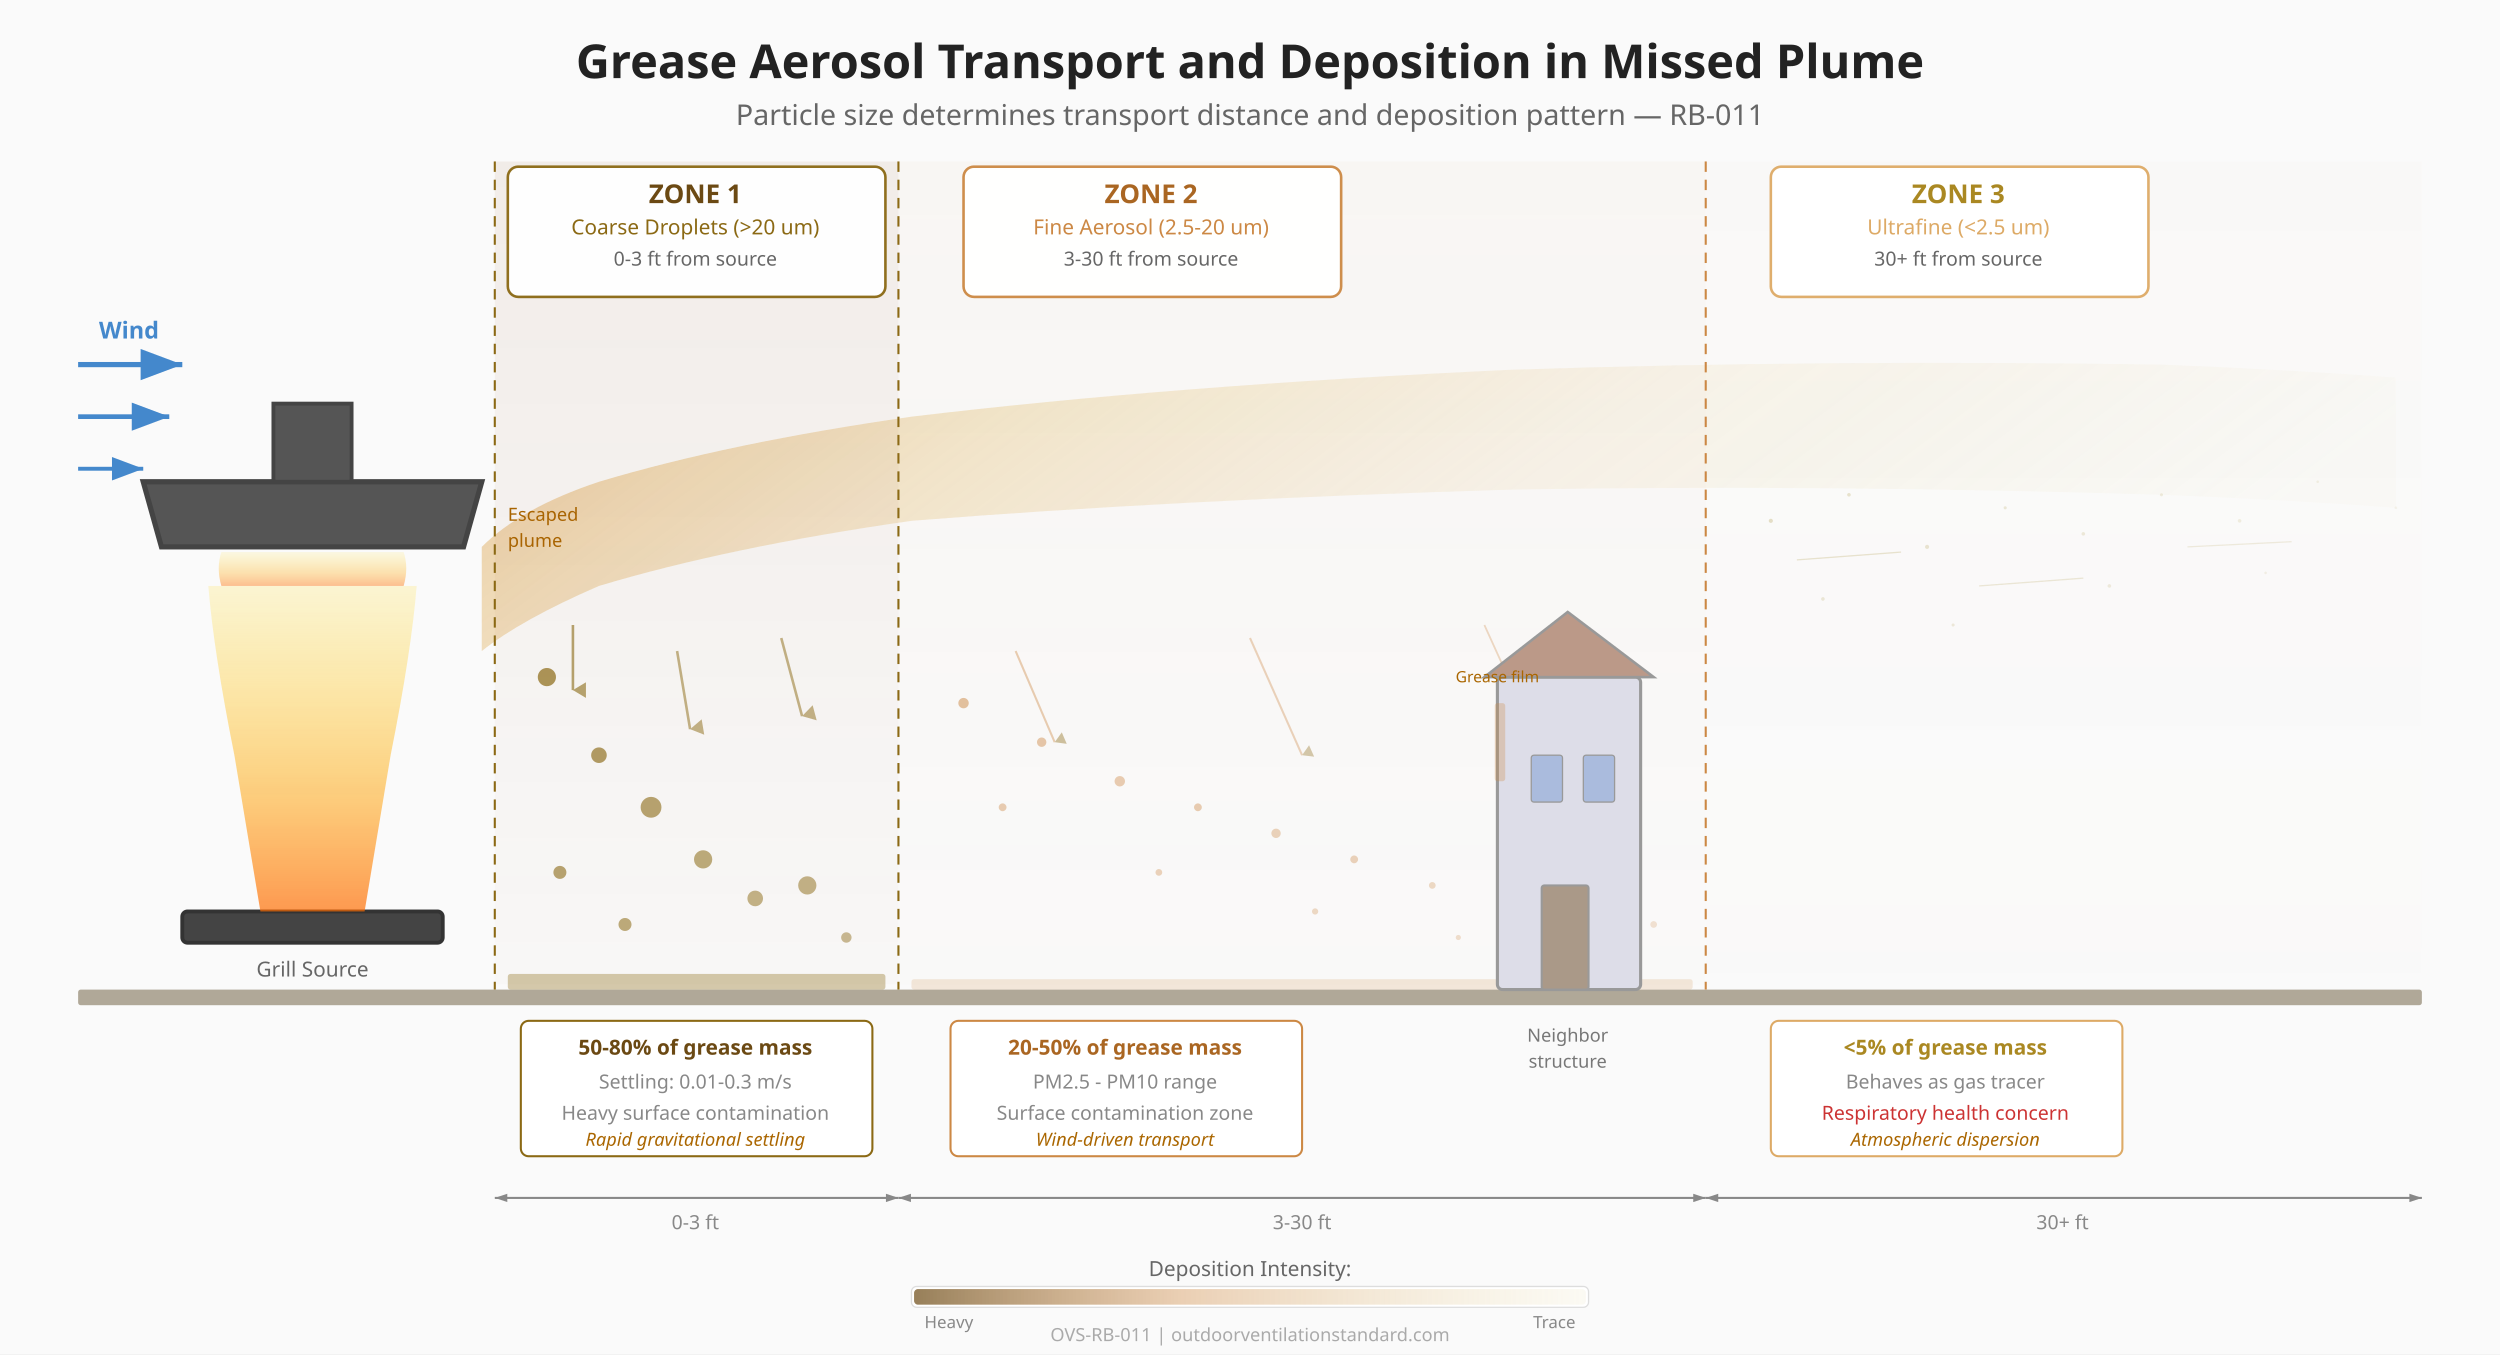
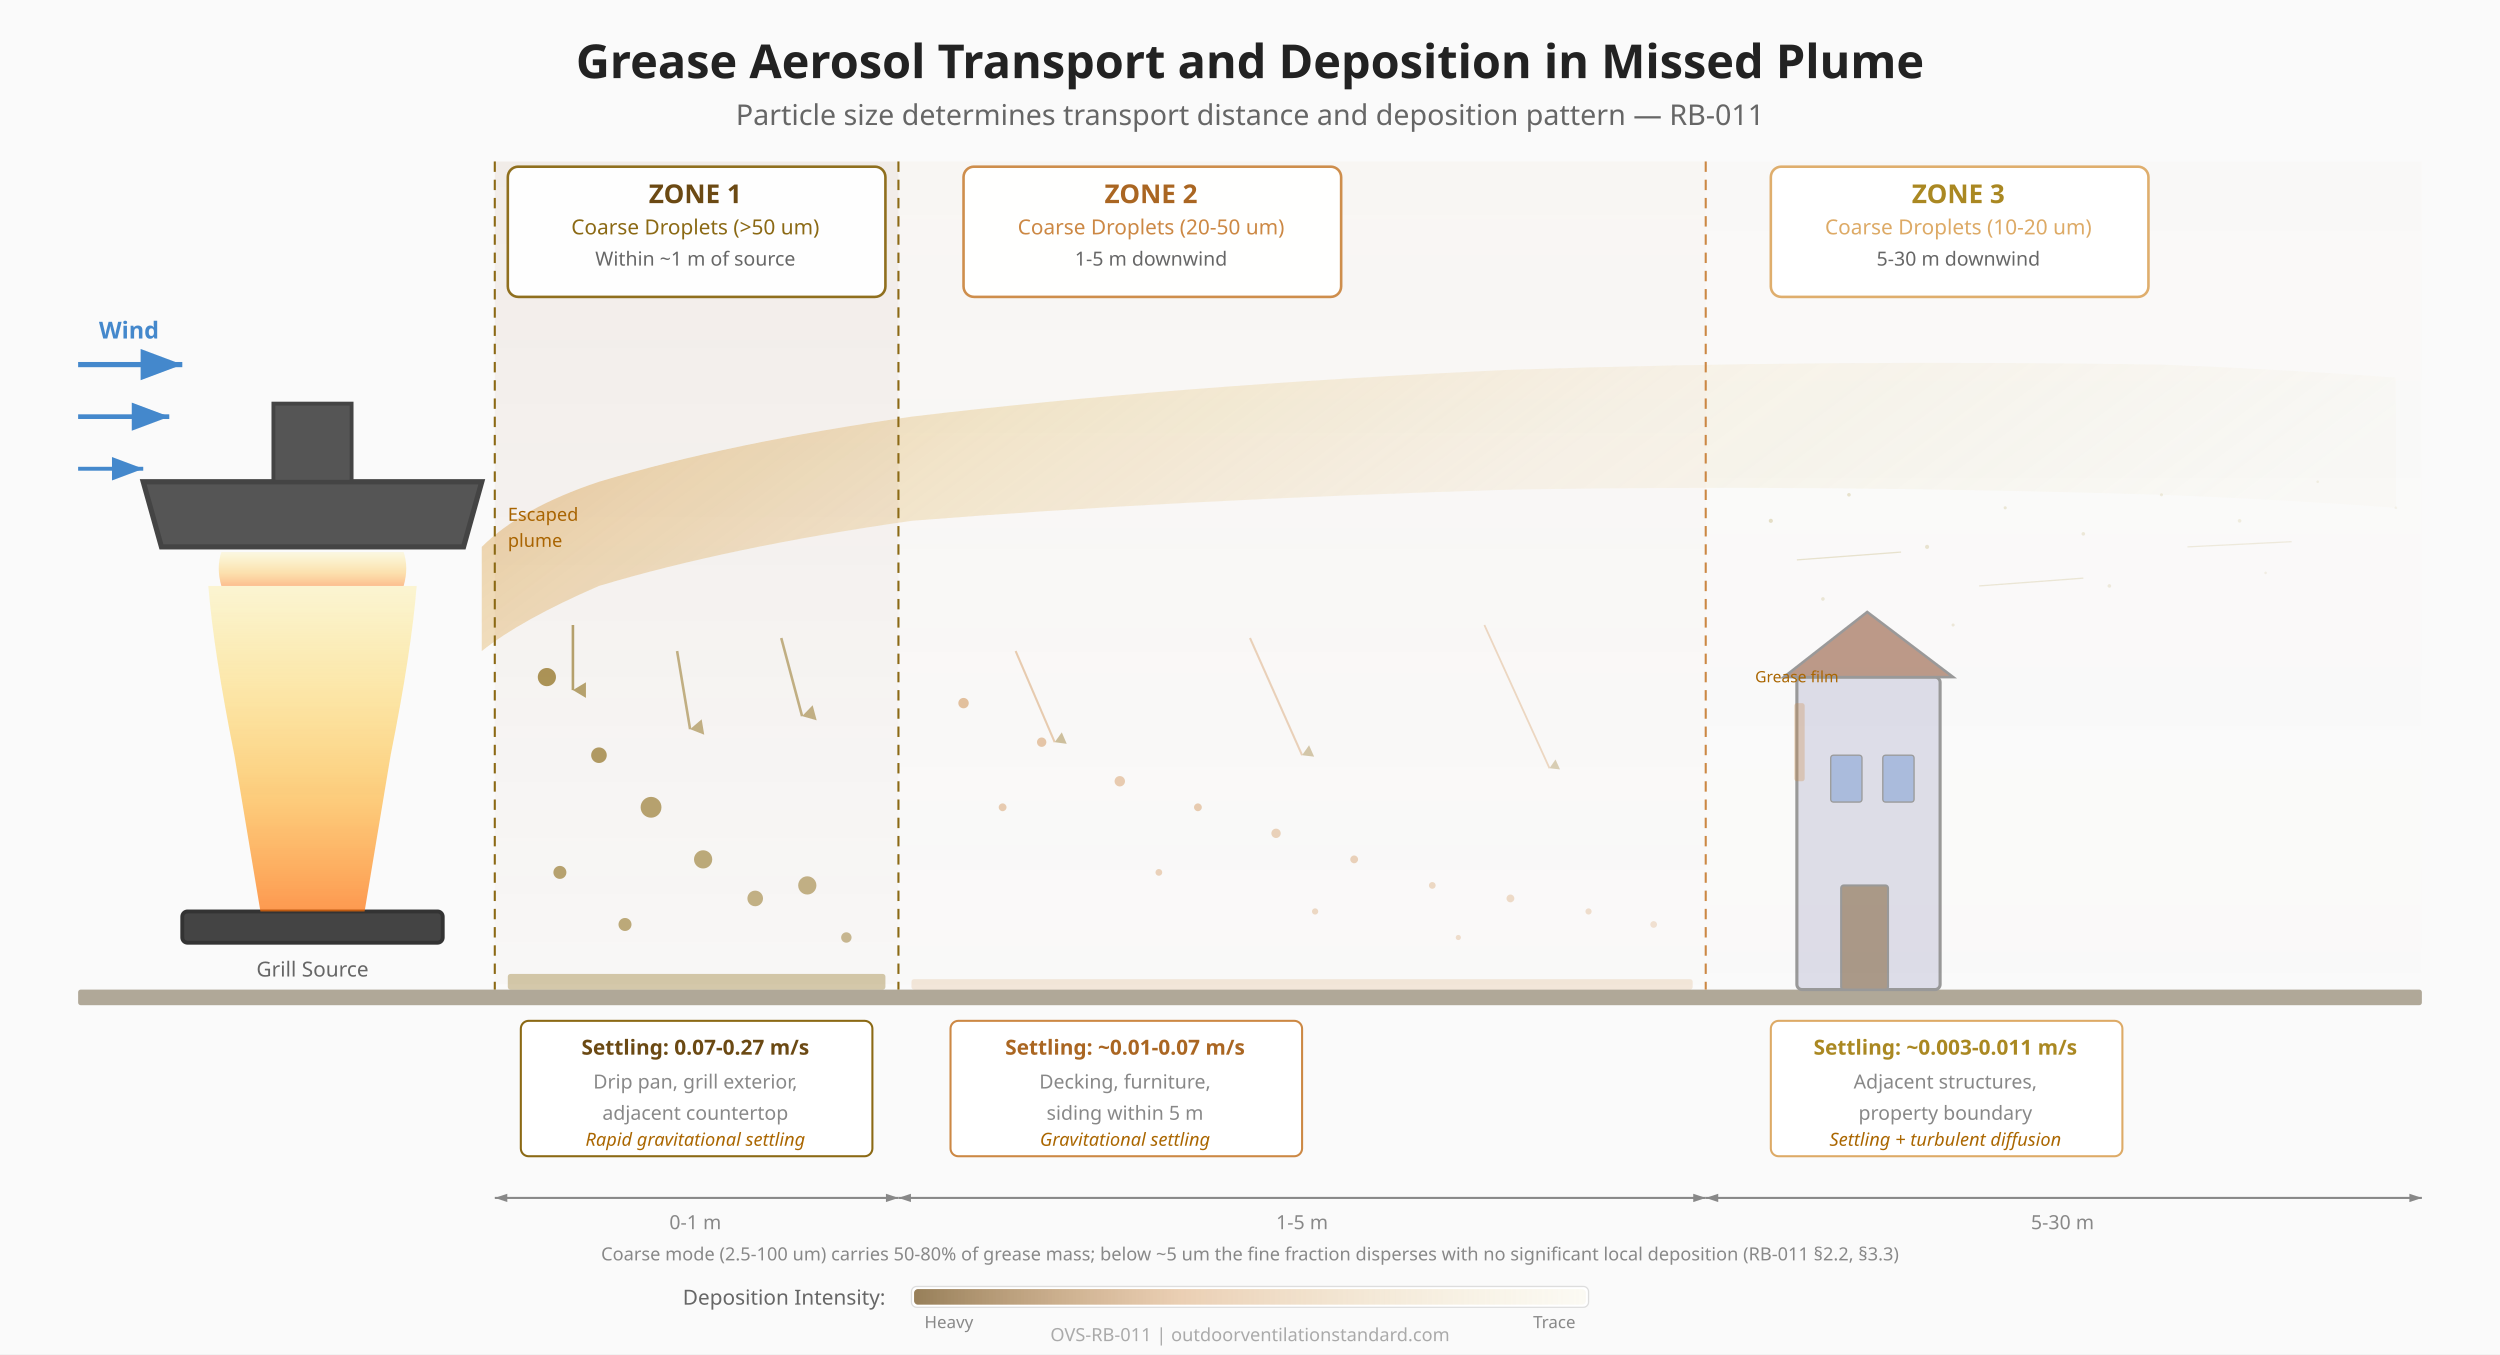
<svg xmlns="http://www.w3.org/2000/svg" viewBox="0 0 960 520" font-family="'Segoe UI', system-ui, -apple-system, sans-serif">
  <defs>
    <linearGradient id="plumeGrad" x1="0" y1="1" x2="0" y2="0">
      <stop offset="0%" stop-color="#FF6B00" stop-opacity="0.85" />
      <stop offset="40%" stop-color="#FFA500" stop-opacity="0.6" />
      <stop offset="100%" stop-color="#FFD700" stop-opacity="0.2" />
    </linearGradient>
    <linearGradient id="escapedPlume" x1="0" y1="0" x2="1" y2="0.2">
      <stop offset="0%" stop-color="#CC7700" stop-opacity="0.4" />
      <stop offset="30%" stop-color="#DDAA44" stop-opacity="0.25" />
      <stop offset="60%" stop-color="#DDBB66" stop-opacity="0.12" />
      <stop offset="100%" stop-color="#DDCC88" stop-opacity="0.03" />
    </linearGradient>
    <linearGradient id="zone1Grad" x1="0" y1="0" x2="0" y2="1">
      <stop offset="0%" stop-color="#8B4513" stop-opacity="0.5" />
      <stop offset="100%" stop-color="#8B4513" stop-opacity="0.1" />
    </linearGradient>
    <linearGradient id="zone2Grad" x1="0" y1="0" x2="0" y2="1">
      <stop offset="0%" stop-color="#CC8844" stop-opacity="0.3" />
      <stop offset="100%" stop-color="#CC8844" stop-opacity="0.05" />
    </linearGradient>
    <linearGradient id="zone3Grad" x1="0" y1="0" x2="0" y2="1">
      <stop offset="0%" stop-color="#DDAA66" stop-opacity="0.15" />
      <stop offset="100%" stop-color="#DDAA66" stop-opacity="0.02" />
    </linearGradient>
    <marker id="windArrow" markerWidth="8" markerHeight="6" refX="8" refY="3" orient="auto">
      <path d="M0,0 L8,3 L0,6 Z" fill="#4488CC" />
    </marker>
    <marker id="settleArrow" markerWidth="6" markerHeight="5" refX="3" refY="5" orient="auto">
      <path d="M0,0 L3,5 L6,0 Z" fill="#8B6914" />
    </marker>
    <marker id="dimArrow" markerWidth="6" markerHeight="4" refX="6" refY="2" orient="auto">
      <path d="M0,0 L6,2 L0,4 Z" fill="#888" />
    </marker>
    <marker id="dimArrowRev" markerWidth="6" markerHeight="4" refX="0" refY="2" orient="auto">
      <path d="M6,0 L0,2 L6,4 Z" fill="#888" />
    </marker>
  </defs>
  <rect width="960" height="520" fill="#FAFAFA" />
  <text x="480" y="30" text-anchor="middle" font-size="18" font-weight="600" fill="#222">Grease Aerosol Transport and Deposition in Missed Plume</text>
  <text x="480" y="48" text-anchor="middle" font-size="11" fill="#666">Particle size determines transport distance and deposition pattern — RB-011</text>
  <rect x="30" y="380" width="900" height="6" rx="1" fill="#B0A898" />
  <rect x="70" y="350" width="100" height="12" rx="2" fill="#444" stroke="#333" stroke-width="1.5" />
  <text x="120" y="375" text-anchor="middle" font-size="8" fill="#666">Grill Source</text>
  <path d="M55,185 L62,210 L178,210 L185,185 Z" fill="#555" stroke="#444" stroke-width="2" />
  <rect x="105" y="155" width="30" height="30" fill="#555" stroke="#444" stroke-width="1.5" />
  <path d="M100,350 Q95,320 90,290 Q82,250 80,225 L160,225 Q158,250 150,290 Q145,320 140,350 Z" fill="url(#plumeGrad)" opacity="0.8" />
  <path d="M85,225 Q83,218 85,212 L155,212 Q157,218 155,225 Z" fill="url(#plumeGrad)" opacity="0.5" />
  <path d="M185,210 Q200,195 230,185 Q280,170 350,160 Q450,148 580,142 Q700,138 830,140 Q880,142 920,145 L920,195 Q880,192 830,190 Q700,186 580,188 Q450,192 350,200 Q280,210 230,225 Q200,238 185,250 Z" fill="url(#escapedPlume)" />
  <text x="195" y="200" font-size="7" fill="#AA6600" font-weight="500">Escaped</text>
  <text x="195" y="210" font-size="7" fill="#AA6600" font-weight="500">plume</text>
  <line x1="30" y1="140" x2="70" y2="140" stroke="#4488CC" stroke-width="2" marker-end="url(#windArrow)" />
  <line x1="30" y1="160" x2="65" y2="160" stroke="#4488CC" stroke-width="1.8" marker-end="url(#windArrow)" />
  <line x1="30" y1="180" x2="55" y2="180" stroke="#4488CC" stroke-width="1.5" marker-end="url(#windArrow)" />
  <text x="38" y="130" font-size="9" fill="#4488CC" font-weight="600">Wind</text>
  <rect x="190" y="62" width="155" height="316" rx="0" fill="url(#zone1Grad)" opacity="0.15" />
  <line x1="190" y1="62" x2="190" y2="380" stroke="#8B6914" stroke-width="0.8" stroke-dasharray="4,3" />
  <line x1="345" y1="62" x2="345" y2="380" stroke="#8B6914" stroke-width="0.8" stroke-dasharray="4,3" />
  <circle cx="210" cy="260" r="3.5" fill="#8B6914" opacity="0.7" />
  <circle cx="230" cy="290" r="3" fill="#8B6914" opacity="0.65" />
  <circle cx="250" cy="310" r="4" fill="#8B6914" opacity="0.6" />
  <circle cx="270" cy="330" r="3.5" fill="#8B6914" opacity="0.55" />
  <circle cx="215" cy="335" r="2.5" fill="#8B6914" opacity="0.6" />
  <circle cx="290" cy="345" r="3" fill="#8B6914" opacity="0.5" />
  <circle cx="240" cy="355" r="2.5" fill="#8B6914" opacity="0.55" />
  <circle cx="310" cy="340" r="3.5" fill="#8B6914" opacity="0.5" />
  <circle cx="325" cy="360" r="2" fill="#8B6914" opacity="0.45" />
  <line x1="220" y1="240" x2="220" y2="265" stroke="#8B6914" stroke-width="1" marker-end="url(#settleArrow)" opacity="0.6" />
  <line x1="260" y1="250" x2="265" y2="280" stroke="#8B6914" stroke-width="1" marker-end="url(#settleArrow)" opacity="0.5" />
  <line x1="300" y1="245" x2="308" y2="275" stroke="#8B6914" stroke-width="1" marker-end="url(#settleArrow)" opacity="0.5" />
  <rect x="195" y="374" width="145" height="6" rx="1" fill="#8B6914" opacity="0.35" />
  <rect x="195" y="64" width="145" height="50" rx="4" fill="white" stroke="#8B6914" stroke-width="1" opacity="0.95" />
  <text x="267" y="78" text-anchor="middle" font-size="10" font-weight="600" fill="#6B4913">ZONE 1</text>
-   <text x="267" y="90" text-anchor="middle" font-size="8" fill="#8B6914">Coarse Droplets (&gt;20 um)</text>
-   <text x="267" y="102" text-anchor="middle" font-size="7.5" fill="#666">0-3 ft from source</text>
+   <text x="267" y="90" text-anchor="middle" font-size="8" fill="#8B6914">Coarse Droplets (&gt;50 um)</text>
+   <text x="267" y="102" text-anchor="middle" font-size="7.5" fill="#666">Within ~1 m of source</text>
  <rect x="200" y="392" width="135" height="52" rx="3" fill="white" stroke="#8B6914" stroke-width="0.8" />
-   <text x="267" y="405" text-anchor="middle" font-size="8" fill="#6B4913" font-weight="600">50-80% of grease mass</text>
-   <text x="267" y="418" text-anchor="middle" font-size="7.5" fill="#888">Settling: 0.01-0.3 m/s</text>
-   <text x="267" y="430" text-anchor="middle" font-size="7.5" fill="#888">Heavy surface contamination</text>
+   <text x="267" y="405" text-anchor="middle" font-size="8" fill="#6B4913" font-weight="600">Settling: 0.07-0.27 m/s</text>
+   <text x="267" y="418" text-anchor="middle" font-size="7.5" fill="#888">Drip pan, grill exterior,</text>
+   <text x="267" y="430" text-anchor="middle" font-size="7.5" fill="#888">adjacent countertop</text>
  <text x="267" y="440" text-anchor="middle" font-size="7" fill="#AA6600" font-style="italic">Rapid gravitational settling</text>
  <rect x="345" y="62" width="310" height="316" rx="0" fill="url(#zone2Grad)" opacity="0.12" />
  <line x1="655" y1="62" x2="655" y2="380" stroke="#CC8844" stroke-width="0.8" stroke-dasharray="4,3" />
  <circle cx="370" cy="270" r="2" fill="#CC8844" opacity="0.5" />
  <circle cx="400" cy="285" r="1.8" fill="#CC8844" opacity="0.45" />
  <circle cx="430" cy="300" r="2" fill="#CC8844" opacity="0.4" />
  <circle cx="460" cy="310" r="1.5" fill="#CC8844" opacity="0.4" />
  <circle cx="490" cy="320" r="1.8" fill="#CC8844" opacity="0.35" />
  <circle cx="520" cy="330" r="1.5" fill="#CC8844" opacity="0.35" />
  <circle cx="550" cy="340" r="1.3" fill="#CC8844" opacity="0.3" />
  <circle cx="580" cy="345" r="1.5" fill="#CC8844" opacity="0.28" />
  <circle cx="610" cy="350" r="1.2" fill="#CC8844" opacity="0.25" />
  <circle cx="385" cy="310" r="1.5" fill="#CC8844" opacity="0.4" />
  <circle cx="445" cy="335" r="1.3" fill="#CC8844" opacity="0.35" />
  <circle cx="505" cy="350" r="1.2" fill="#CC8844" opacity="0.3" />
  <circle cx="560" cy="360" r="1" fill="#CC8844" opacity="0.25" />
  <circle cx="635" cy="355" r="1.3" fill="#CC8844" opacity="0.22" />
  <line x1="390" y1="250" x2="405" y2="285" stroke="#CC8844" stroke-width="0.8" marker-end="url(#settleArrow)" opacity="0.4" />
  <line x1="480" y1="245" x2="500" y2="290" stroke="#CC8844" stroke-width="0.8" marker-end="url(#settleArrow)" opacity="0.35" />
  <line x1="570" y1="240" x2="595" y2="295" stroke="#CC8844" stroke-width="0.7" marker-end="url(#settleArrow)" opacity="0.3" />
  <rect x="350" y="376" width="300" height="4" rx="1" fill="#CC8844" opacity="0.18" />
-   <rect x="575" y="260" width="55" height="120" rx="2" fill="#DDDDE8" stroke="#999" stroke-width="1.2" />
-   <rect x="588" y="290" width="12" height="18" rx="1" fill="#AABBDD" stroke="#999" stroke-width="0.5" />
-   <rect x="608" y="290" width="12" height="18" rx="1" fill="#AABBDD" stroke="#999" stroke-width="0.5" />
-   <path d="M570,260 L602,235 L635,260 Z" fill="#BB9988" stroke="#999" stroke-width="1" />
-   <rect x="592" y="340" width="18" height="40" rx="1" fill="#AA9988" stroke="#999" stroke-width="0.8" />
-   <text x="602" y="400" text-anchor="middle" font-size="7" fill="#777">Neighbor</text>
-   <text x="602" y="410" text-anchor="middle" font-size="7" fill="#777">structure</text>
-   <rect x="574" y="270" width="4" height="30" rx="1" fill="#CC8844" opacity="0.3" />
-   <text x="575" y="262" font-size="6" fill="#AA6600" text-anchor="middle">Grease film</text>
+   <g transform="translate(115,0)">
+     <rect x="575" y="260" width="55" height="120" rx="2" fill="#DDDDE8" stroke="#999" stroke-width="1.2" />
+     <rect x="588" y="290" width="12" height="18" rx="1" fill="#AABBDD" stroke="#999" stroke-width="0.5" />
+     <rect x="608" y="290" width="12" height="18" rx="1" fill="#AABBDD" stroke="#999" stroke-width="0.5" />
+     <path d="M570,260 L602,235 L635,260 Z" fill="#BB9988" stroke="#999" stroke-width="1" />
+     <rect x="592" y="340" width="18" height="40" rx="1" fill="#AA9988" stroke="#999" stroke-width="0.8" />
+     <text x="602" y="400" text-anchor="middle" font-size="7" fill="#777">Neighbor</text>
+     <text x="602" y="410" text-anchor="middle" font-size="7" fill="#777">structure</text>
+     <rect x="574" y="270" width="4" height="30" rx="1" fill="#CC8844" opacity="0.3" />
+     <text x="575" y="262" font-size="6" fill="#AA6600" text-anchor="middle">Grease film</text>
+   </g>
  <rect x="370" y="64" width="145" height="50" rx="4" fill="white" stroke="#CC8844" stroke-width="1" opacity="0.95" />
  <text x="442" y="78" text-anchor="middle" font-size="10" font-weight="600" fill="#AA6622">ZONE 2</text>
-   <text x="442" y="90" text-anchor="middle" font-size="8" fill="#CC8844">Fine Aerosol (2.5-20 um)</text>
-   <text x="442" y="102" text-anchor="middle" font-size="7.5" fill="#666">3-30 ft from source</text>
+   <text x="442" y="90" text-anchor="middle" font-size="8" fill="#CC8844">Coarse Droplets (20-50 um)</text>
+   <text x="442" y="102" text-anchor="middle" font-size="7.5" fill="#666">1-5 m downwind</text>
  <rect x="365" y="392" width="135" height="52" rx="3" fill="white" stroke="#CC8844" stroke-width="0.8" />
-   <text x="432" y="405" text-anchor="middle" font-size="8" fill="#AA6622" font-weight="600">20-50% of grease mass</text>
-   <text x="432" y="418" text-anchor="middle" font-size="7.5" fill="#888">PM2.5 - PM10 range</text>
-   <text x="432" y="430" text-anchor="middle" font-size="7.5" fill="#888">Surface contamination zone</text>
-   <text x="432" y="440" text-anchor="middle" font-size="7" fill="#AA6600" font-style="italic">Wind-driven transport</text>
+   <text x="432" y="405" text-anchor="middle" font-size="8" fill="#AA6622" font-weight="600">Settling: ~0.01-0.07 m/s</text>
+   <text x="432" y="418" text-anchor="middle" font-size="7.5" fill="#888">Decking, furniture,</text>
+   <text x="432" y="430" text-anchor="middle" font-size="7.5" fill="#888">siding within 5 m</text>
+   <text x="432" y="440" text-anchor="middle" font-size="7" fill="#AA6600" font-style="italic">Gravitational settling</text>
  <rect x="655" y="62" width="275" height="316" rx="0" fill="url(#zone3Grad)" opacity="0.1" />
  <circle cx="680" cy="200" r="0.8" fill="#BBAA66" opacity="0.35" />
  <circle cx="710" cy="190" r="0.7" fill="#BBAA66" opacity="0.3" />
  <circle cx="740" cy="210" r="0.8" fill="#BBAA66" opacity="0.28" />
  <circle cx="770" cy="195" r="0.6" fill="#BBAA66" opacity="0.25" />
  <circle cx="800" cy="205" r="0.7" fill="#BBAA66" opacity="0.22" />
  <circle cx="830" cy="190" r="0.6" fill="#BBAA66" opacity="0.2" />
  <circle cx="860" cy="200" r="0.7" fill="#BBAA66" opacity="0.18" />
  <circle cx="890" cy="185" r="0.5" fill="#BBAA66" opacity="0.15" />
  <circle cx="700" cy="230" r="0.7" fill="#BBAA66" opacity="0.25" />
  <circle cx="750" cy="240" r="0.6" fill="#BBAA66" opacity="0.22" />
  <circle cx="810" cy="225" r="0.7" fill="#BBAA66" opacity="0.2" />
  <circle cx="870" cy="220" r="0.5" fill="#BBAA66" opacity="0.15" />
  <circle cx="920" cy="195" r="0.5" fill="#BBAA66" opacity="0.12" />
  <line x1="690" y1="215" x2="730" y2="212" stroke="#BBAA66" stroke-width="0.5" opacity="0.3" />
  <line x1="760" y1="225" x2="800" y2="222" stroke="#BBAA66" stroke-width="0.5" opacity="0.25" />
  <line x1="840" y1="210" x2="880" y2="208" stroke="#BBAA66" stroke-width="0.5" opacity="0.2" />
  <rect x="680" y="64" width="145" height="50" rx="4" fill="white" stroke="#DDAA66" stroke-width="1" opacity="0.95" />
  <text x="752" y="78" text-anchor="middle" font-size="10" font-weight="600" fill="#AA8822">ZONE 3</text>
-   <text x="752" y="90" text-anchor="middle" font-size="8" fill="#DDAA66">Ultrafine (&lt;2.5 um)</text>
-   <text x="752" y="102" text-anchor="middle" font-size="7.5" fill="#666">30+ ft from source</text>
+   <text x="752" y="90" text-anchor="middle" font-size="8" fill="#DDAA66">Coarse Droplets (10-20 um)</text>
+   <text x="752" y="102" text-anchor="middle" font-size="7.5" fill="#666">5-30 m downwind</text>
  <rect x="680" y="392" width="135" height="52" rx="3" fill="white" stroke="#DDAA66" stroke-width="0.8" />
-   <text x="747" y="405" text-anchor="middle" font-size="8" fill="#AA8822" font-weight="600">&lt;5% of grease mass</text>
-   <text x="747" y="418" text-anchor="middle" font-size="7.5" fill="#888">Behaves as gas tracer</text>
-   <text x="747" y="430" text-anchor="middle" font-size="7.5" fill="#CC3333" font-weight="500">Respiratory health concern</text>
-   <text x="747" y="440" text-anchor="middle" font-size="7" fill="#AA6600" font-style="italic">Atmospheric dispersion</text>
+   <text x="747" y="405" text-anchor="middle" font-size="8" fill="#AA8822" font-weight="600">Settling: ~0.003-0.011 m/s</text>
+   <text x="747" y="418" text-anchor="middle" font-size="7.5" fill="#888">Adjacent structures,</text>
+   <text x="747" y="430" text-anchor="middle" font-size="7.5" fill="#888">property boundary</text>
+   <text x="747" y="440" text-anchor="middle" font-size="7" fill="#AA6600" font-style="italic">Settling + turbulent diffusion</text>
  <line x1="190" y1="460" x2="345" y2="460" stroke="#888" stroke-width="0.8" marker-start="url(#dimArrowRev)" marker-end="url(#dimArrow)" />
-   <text x="267" y="472" text-anchor="middle" font-size="7.5" fill="#888">0-3 ft</text>
+   <text x="267" y="472" text-anchor="middle" font-size="7.5" fill="#888">0-1 m</text>
  <line x1="345" y1="460" x2="655" y2="460" stroke="#888" stroke-width="0.8" marker-start="url(#dimArrowRev)" marker-end="url(#dimArrow)" />
-   <text x="500" y="472" text-anchor="middle" font-size="7.5" fill="#888">3-30 ft</text>
+   <text x="500" y="472" text-anchor="middle" font-size="7.5" fill="#888">1-5 m</text>
  <line x1="655" y1="460" x2="930" y2="460" stroke="#888" stroke-width="0.8" marker-start="url(#dimArrowRev)" marker-end="url(#dimArrow)" />
-   <text x="792" y="472" text-anchor="middle" font-size="7.5" fill="#888">30+ ft</text>
-   <text x="480" y="490" text-anchor="middle" font-size="8" fill="#666">Deposition Intensity:</text>
+   <text x="792" y="472" text-anchor="middle" font-size="7.5" fill="#888">5-30 m</text>
+   <text x="480" y="484" text-anchor="middle" font-size="7" fill="#888">Coarse mode (2.5-100 um) carries 50-80% of grease mass; below ~5 um the fine fraction disperses with no significant local deposition (RB-011 §2.2, §3.3)</text>
+   <text x="340" y="501" text-anchor="end" font-size="8" fill="#666">Deposition Intensity:</text>
  <rect x="350" y="494" width="260" height="8" rx="2" fill="white" stroke="#DDD" stroke-width="0.5" />
  <linearGradient id="deposBar" x1="0" y1="0" x2="1" y2="0">
    <stop offset="0%" stop-color="#6B4913" stop-opacity="0.7" />
    <stop offset="40%" stop-color="#CC8844" stop-opacity="0.4" />
    <stop offset="100%" stop-color="#DDCC88" stop-opacity="0.1" />
  </linearGradient>
  <rect x="351" y="495" width="258" height="6" rx="1.5" fill="url(#deposBar)" />
  <text x="355" y="510" font-size="6.5" fill="#888">Heavy</text>
  <text x="605" y="510" text-anchor="end" font-size="6.5" fill="#888">Trace</text>
  <text x="480" y="515" text-anchor="middle" font-size="7" fill="#AAA">OVS-RB-011 | outdoorventilationstandard.com</text>
</svg>
